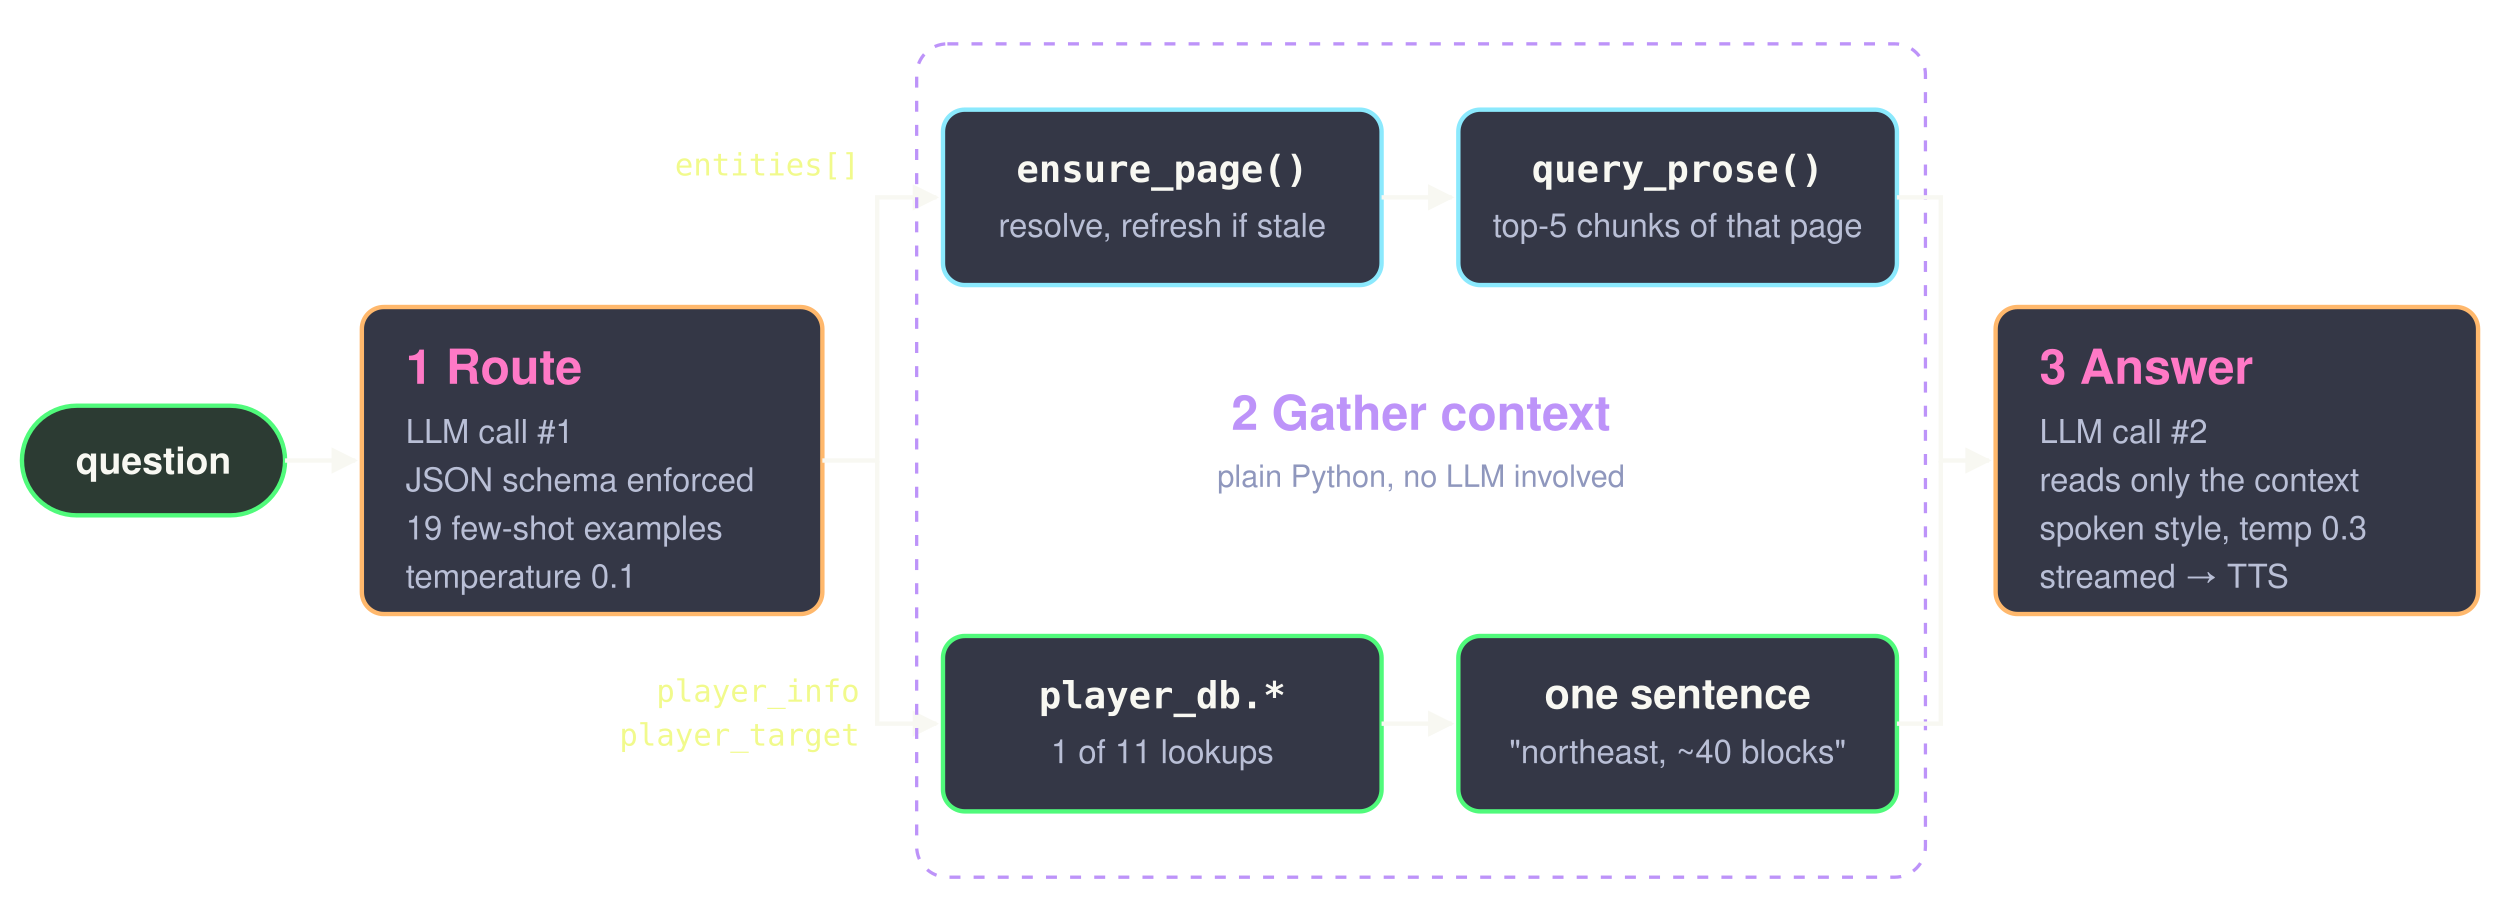
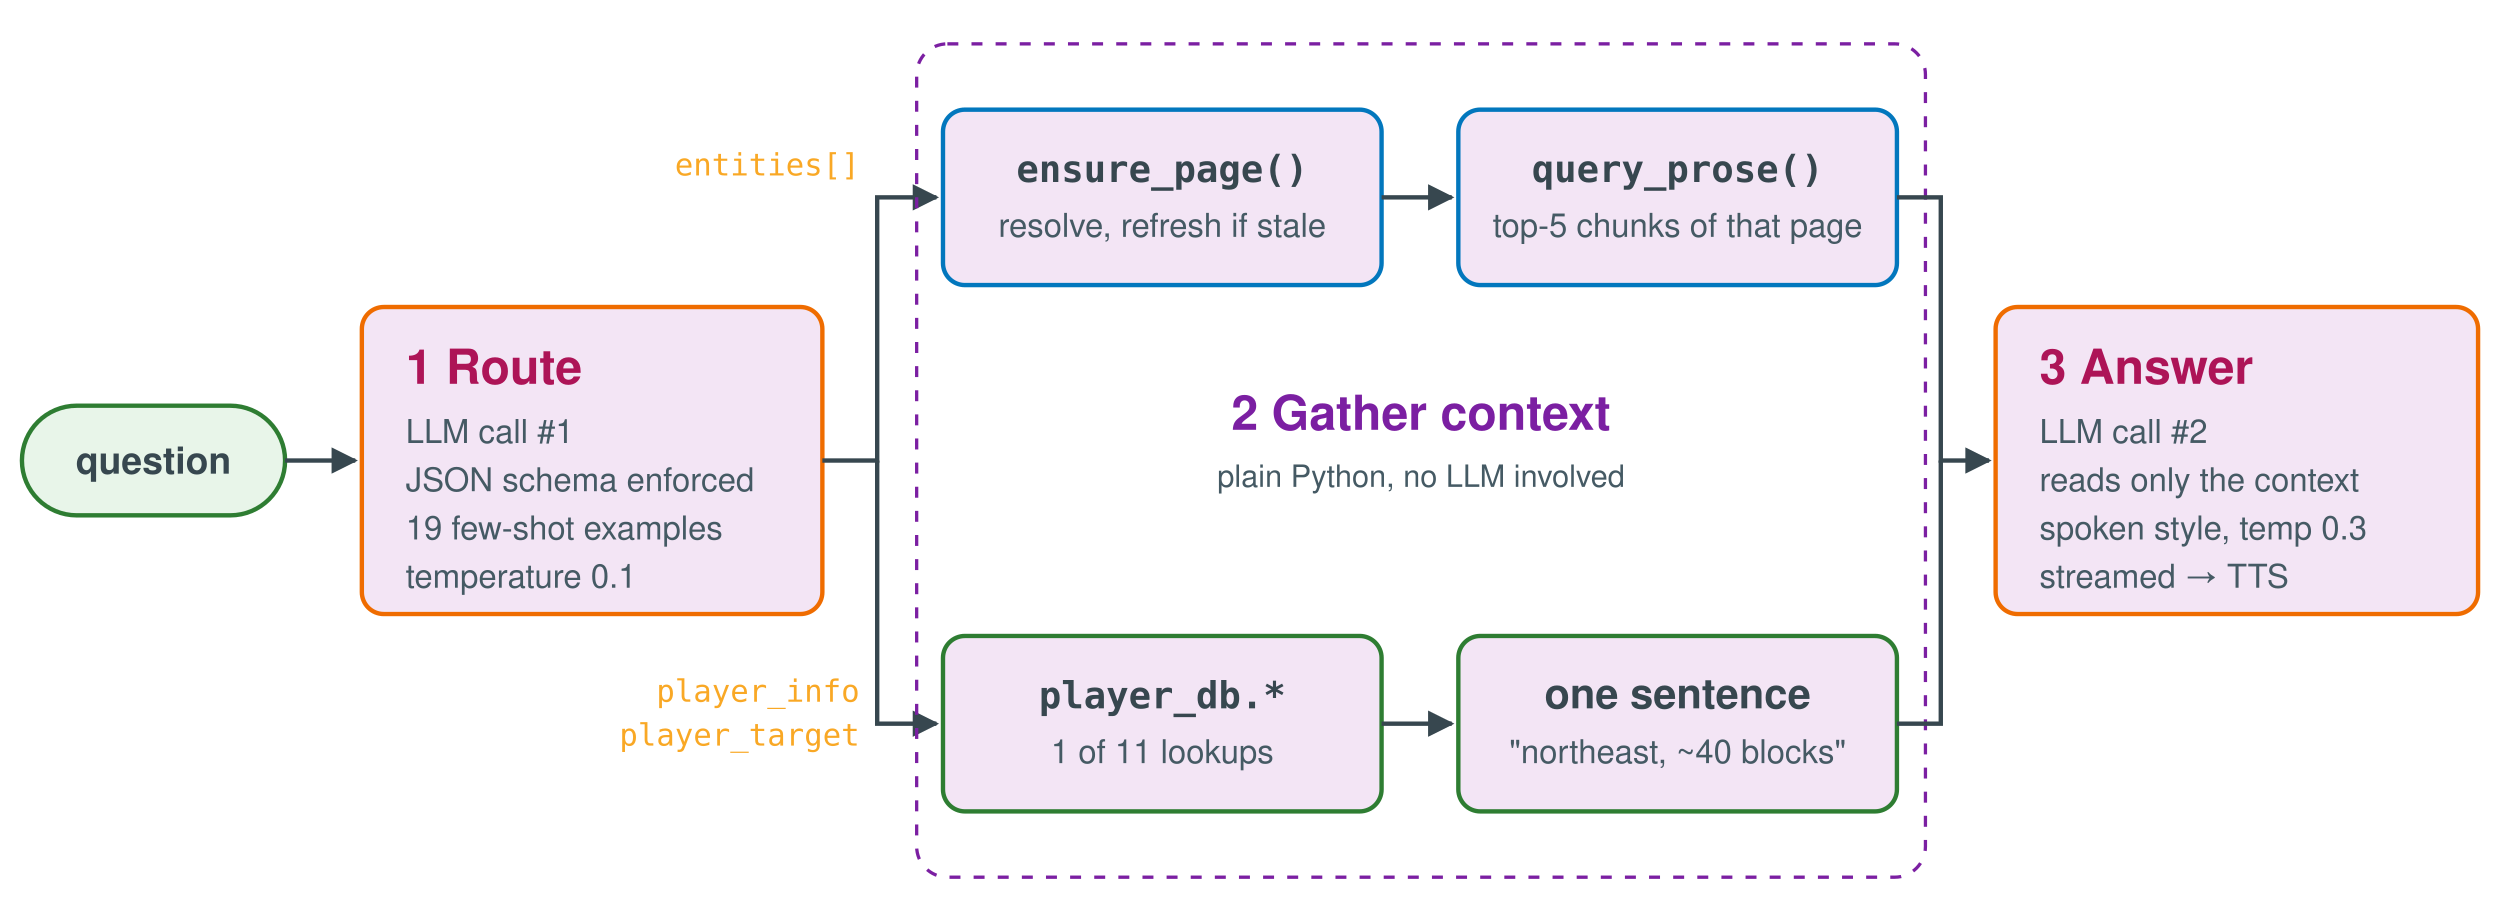
<svg xmlns="http://www.w3.org/2000/svg" viewBox="0 0 1140 420" width="1140" height="420">
  <defs>
    <marker id="fg" viewBox="0 0 10 10" refX="9" refY="5" markerWidth="6" markerHeight="6" orient="auto-start-reverse">
-       <path d="M0,0 L10,5 L0,10 z" fill="#f8f8f2" />
+       <path d="M0,0 L10,5 L0,10 z" fill="#37474f" />
    </marker>
  </defs>
  <style>
    text { font-family: 'Segoe UI', 'IBM Plex Sans', Helvetica, Arial, sans-serif; }
-     .n { fill: #ff79c6; font-size: 22px; font-weight: 700; }
-     .t { fill: #f8f8f2; font-size: 19px; font-weight: 600; }
-     .tm { font-family: 'Cascadia Mono', Consolas, 'IBM Plex Mono', monospace; fill: #f8f8f2; font-size: 17px; font-weight: 600; }
-     .s { fill: #b9bfd6; font-size: 15px; }
-     .l { fill: #8f97bd; font-size: 14px; }
-     .k { font-family: 'Cascadia Mono', Consolas, 'IBM Plex Mono', monospace; fill: #f1fa8c; font-size: 14px; }
-     .box { fill: #343746; stroke-width: 2; }
-     .line { fill: none; stroke: #f8f8f2; stroke-width: 2; }
+     .n { fill: #ad1457; font-size: 22px; font-weight: 700; }
+     .t { fill: #37474f; font-size: 19px; font-weight: 600; }
+     .tm { font-family: 'Cascadia Mono', Consolas, 'IBM Plex Mono', monospace; fill: #37474f; font-size: 17px; font-weight: 600; }
+     .s { fill: #455a64; font-size: 15px; }
+     .l { fill: #455a64; font-size: 14px; }
+     .k { font-family: 'Cascadia Mono', Consolas, 'IBM Plex Mono', monospace; fill: #f9a825; font-size: 14px; }
+     .box { fill: #f3e5f5; stroke-width: 2; }
+     .line { fill: none; stroke: #37474f; stroke-width: 2; }
  </style>
-   <rect x="10" y="185" width="120" height="50" rx="25" fill="#2c3b33" stroke="#50fa7b" stroke-width="2" />
+   <rect x="10" y="185" width="120" height="50" rx="25" fill="#e8f5e9" stroke="#2e7d32" stroke-width="2" />
  <text class="t" x="70" y="216" text-anchor="middle" style="font-size:17px">question</text>
  <path class="line" marker-end="url(#fg)" d="M130,210 H162" />
-   <rect class="box" x="165" y="140" width="210" height="140" rx="10" stroke="#ffb86c" />
+   <rect class="box" x="165" y="140" width="210" height="140" rx="10" stroke="#ef6c00" />
  <text class="n" x="185" y="175">1  Route</text>
  <text class="s" x="185" y="202">LLM call #1</text>
  <text class="s" x="185" y="224">JSON schema enforced</text>
  <text class="s" x="185" y="246">19 few-shot examples</text>
  <text class="s" x="185" y="268">temperature 0.1</text>
  <path class="line" d="M375,210 H400 V90 H427" marker-end="url(#fg)" />
  <path class="line" d="M400,210 V330 H427" marker-end="url(#fg)" />
  <text class="k" x="392" y="80" text-anchor="end">entities[]</text>
  <text class="k" x="392" y="320" text-anchor="end">player_info</text>
  <text class="k" x="392" y="340" text-anchor="end">player_target</text>
-   <rect x="418" y="20" width="460" height="380" rx="14" fill="none" stroke="#bd93f9" stroke-width="1.5" stroke-dasharray="5 6" />
-   <text class="n" x="648" y="196" text-anchor="middle" style="fill:#bd93f9">2  Gather context</text>
+   <rect x="418" y="20" width="460" height="380" rx="14" fill="none" stroke="#7b1fa2" stroke-width="1.5" stroke-dasharray="5 6" />
+   <text class="n" x="648" y="196" text-anchor="middle" style="fill:#7b1fa2">2  Gather context</text>
  <text class="l" x="648" y="222" text-anchor="middle">plain Python, no LLM involved</text>
-   <rect class="box" x="430" y="50" width="200" height="80" rx="10" stroke="#8be9fd" />
+   <rect class="box" x="430" y="50" width="200" height="80" rx="10" stroke="#0277bd" />
  <text class="tm" x="530" y="83" text-anchor="middle">ensure_page()</text>
  <text class="s" x="530" y="108" text-anchor="middle">resolve, refresh if stale</text>
-   <rect class="box" x="665" y="50" width="200" height="80" rx="10" stroke="#8be9fd" />
+   <rect class="box" x="665" y="50" width="200" height="80" rx="10" stroke="#0277bd" />
  <text class="tm" x="765" y="83" text-anchor="middle">query_prose()</text>
  <text class="s" x="765" y="108" text-anchor="middle">top-5 chunks of that page</text>
  <path class="line" marker-end="url(#fg)" d="M630,90 H662" />
-   <rect class="box" x="430" y="290" width="200" height="80" rx="10" stroke="#50fa7b" />
+   <rect class="box" x="430" y="290" width="200" height="80" rx="10" stroke="#2e7d32" />
  <text class="tm" x="530" y="323" text-anchor="middle">player_db.*</text>
  <text class="s" x="530" y="348" text-anchor="middle">1 of 11 lookups</text>
-   <rect class="box" x="665" y="290" width="200" height="80" rx="10" stroke="#50fa7b" />
+   <rect class="box" x="665" y="290" width="200" height="80" rx="10" stroke="#2e7d32" />
  <text class="t" x="765" y="323" text-anchor="middle">one sentence</text>
  <text class="s" x="765" y="348" text-anchor="middle">"northeast, ~40 blocks"</text>
  <path class="line" marker-end="url(#fg)" d="M630,330 H662" />
  <path class="line" d="M865,90 H885 V210 H907" marker-end="url(#fg)" />
  <path class="line" d="M865,330 H885 V210" />
-   <rect class="box" x="910" y="140" width="220" height="140" rx="10" stroke="#ffb86c" />
+   <rect class="box" x="910" y="140" width="220" height="140" rx="10" stroke="#ef6c00" />
  <text class="n" x="930" y="175">3  Answer</text>
  <text class="s" x="930" y="202">LLM call #2</text>
  <text class="s" x="930" y="224">reads only the context</text>
  <text class="s" x="930" y="246">spoken style, temp 0.3</text>
  <text class="s" x="930" y="268">streamed → TTS</text>
</svg>
